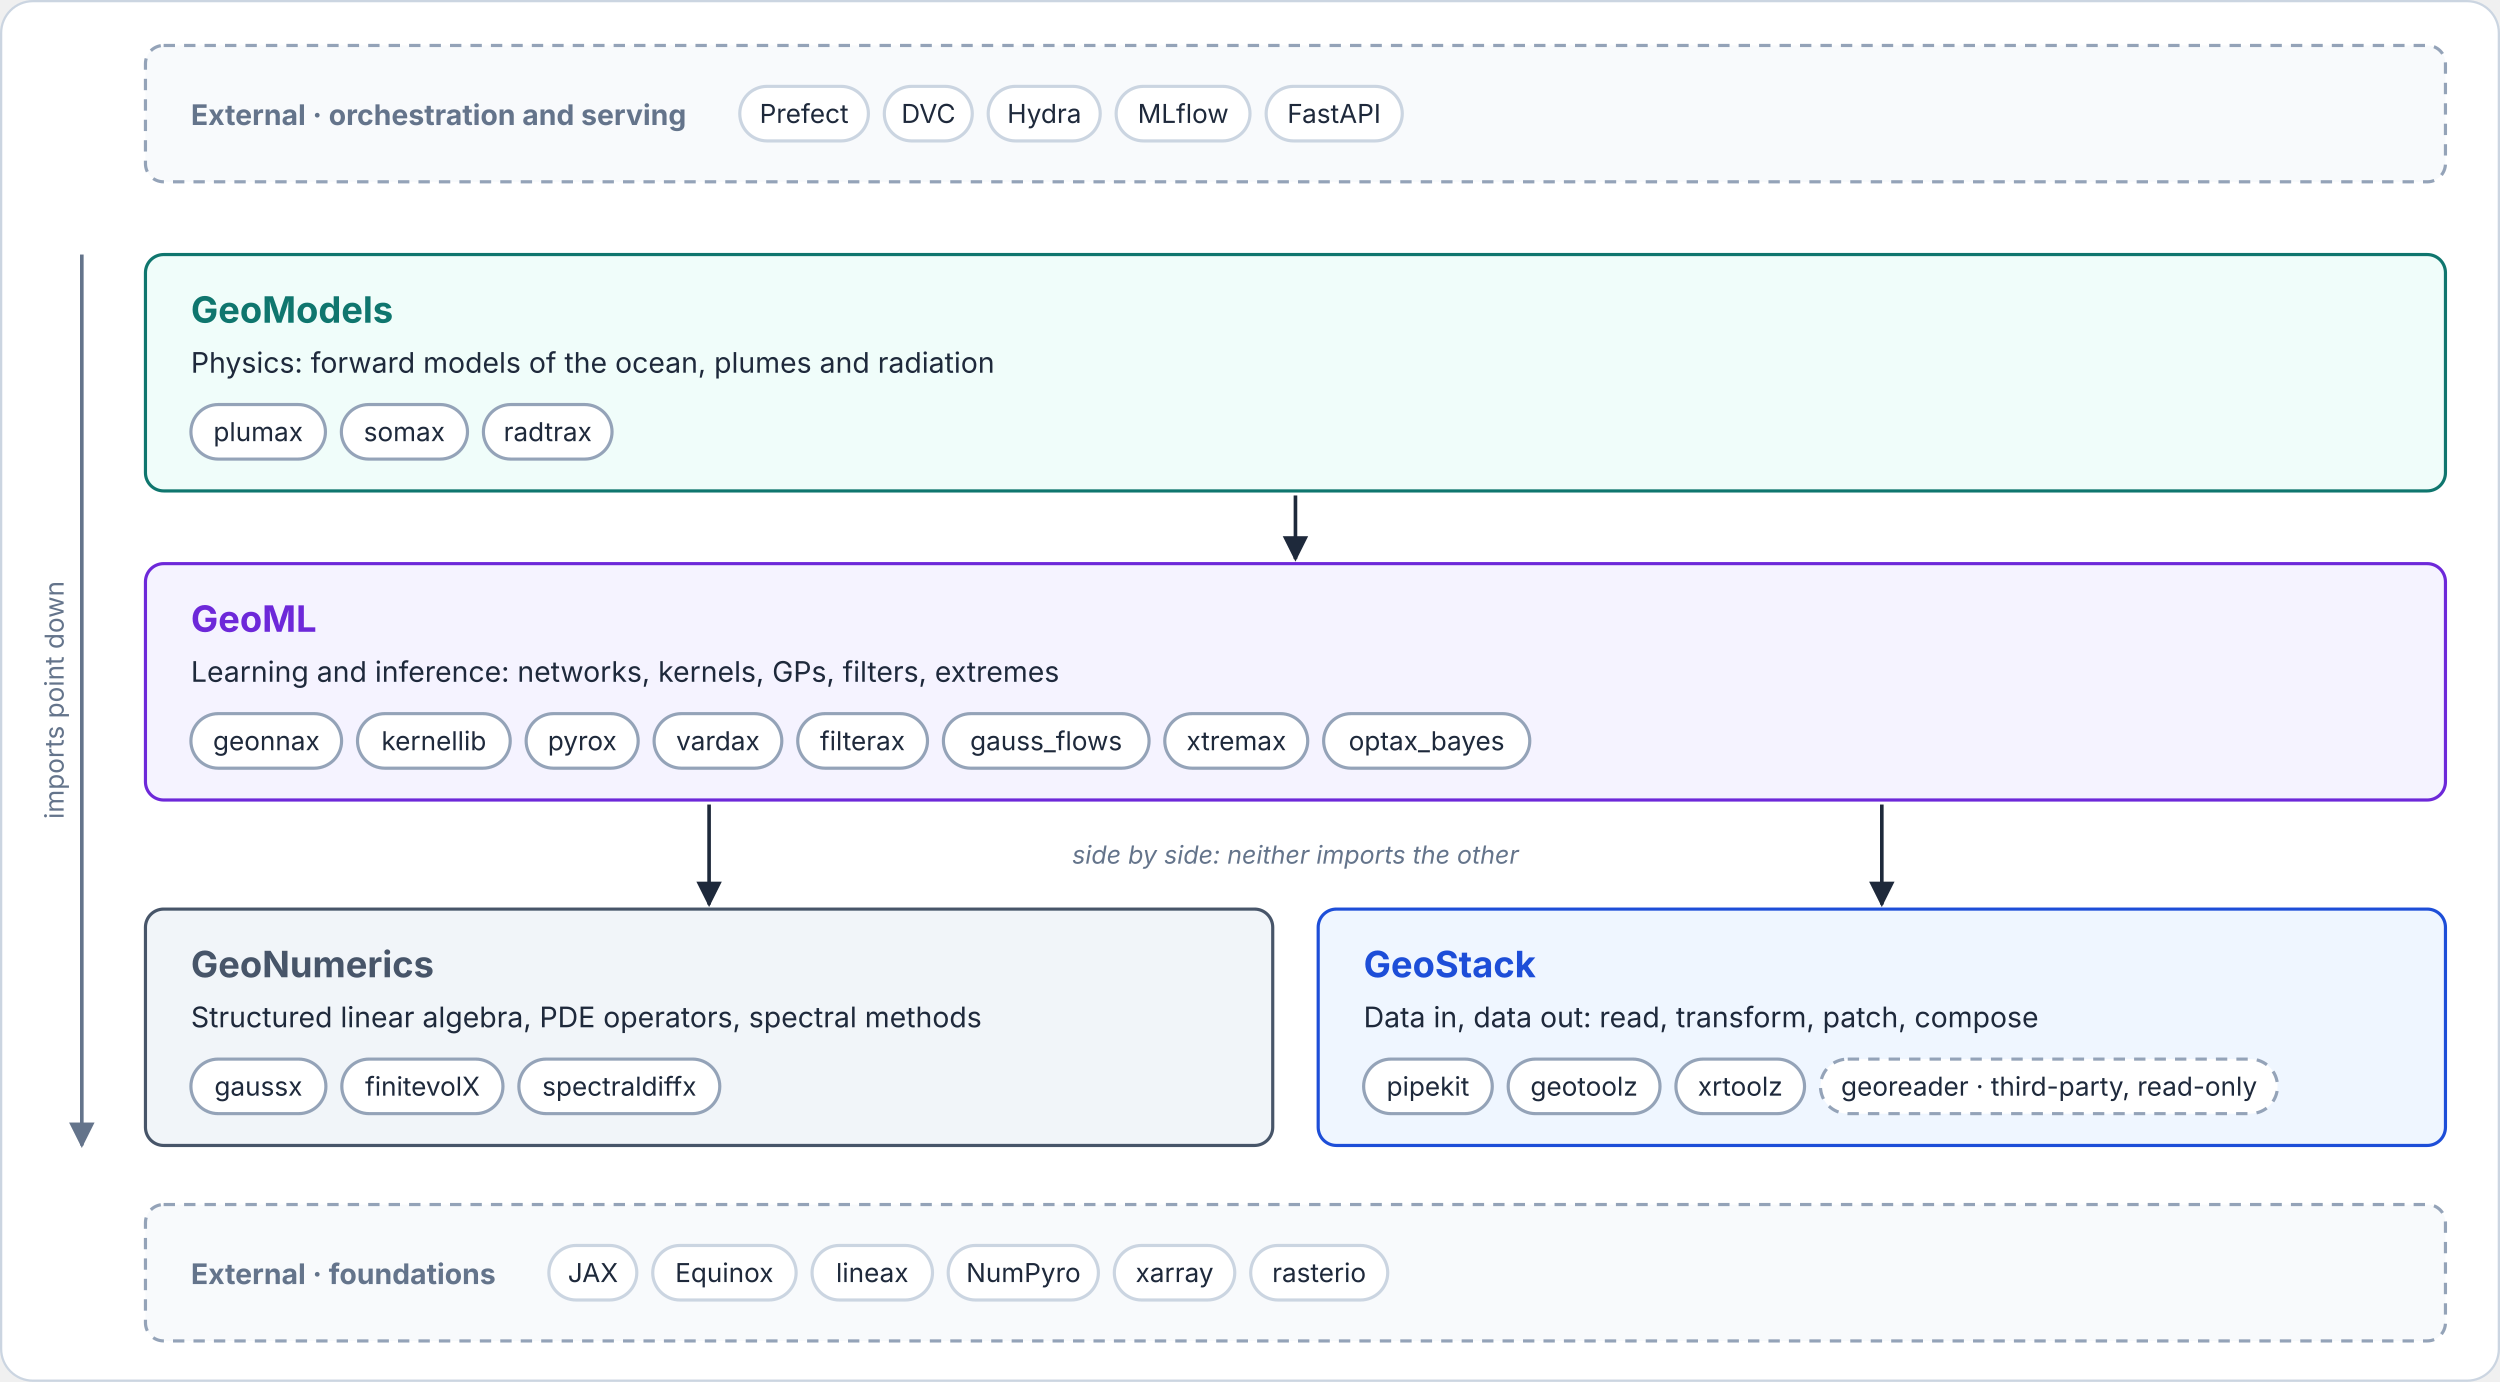
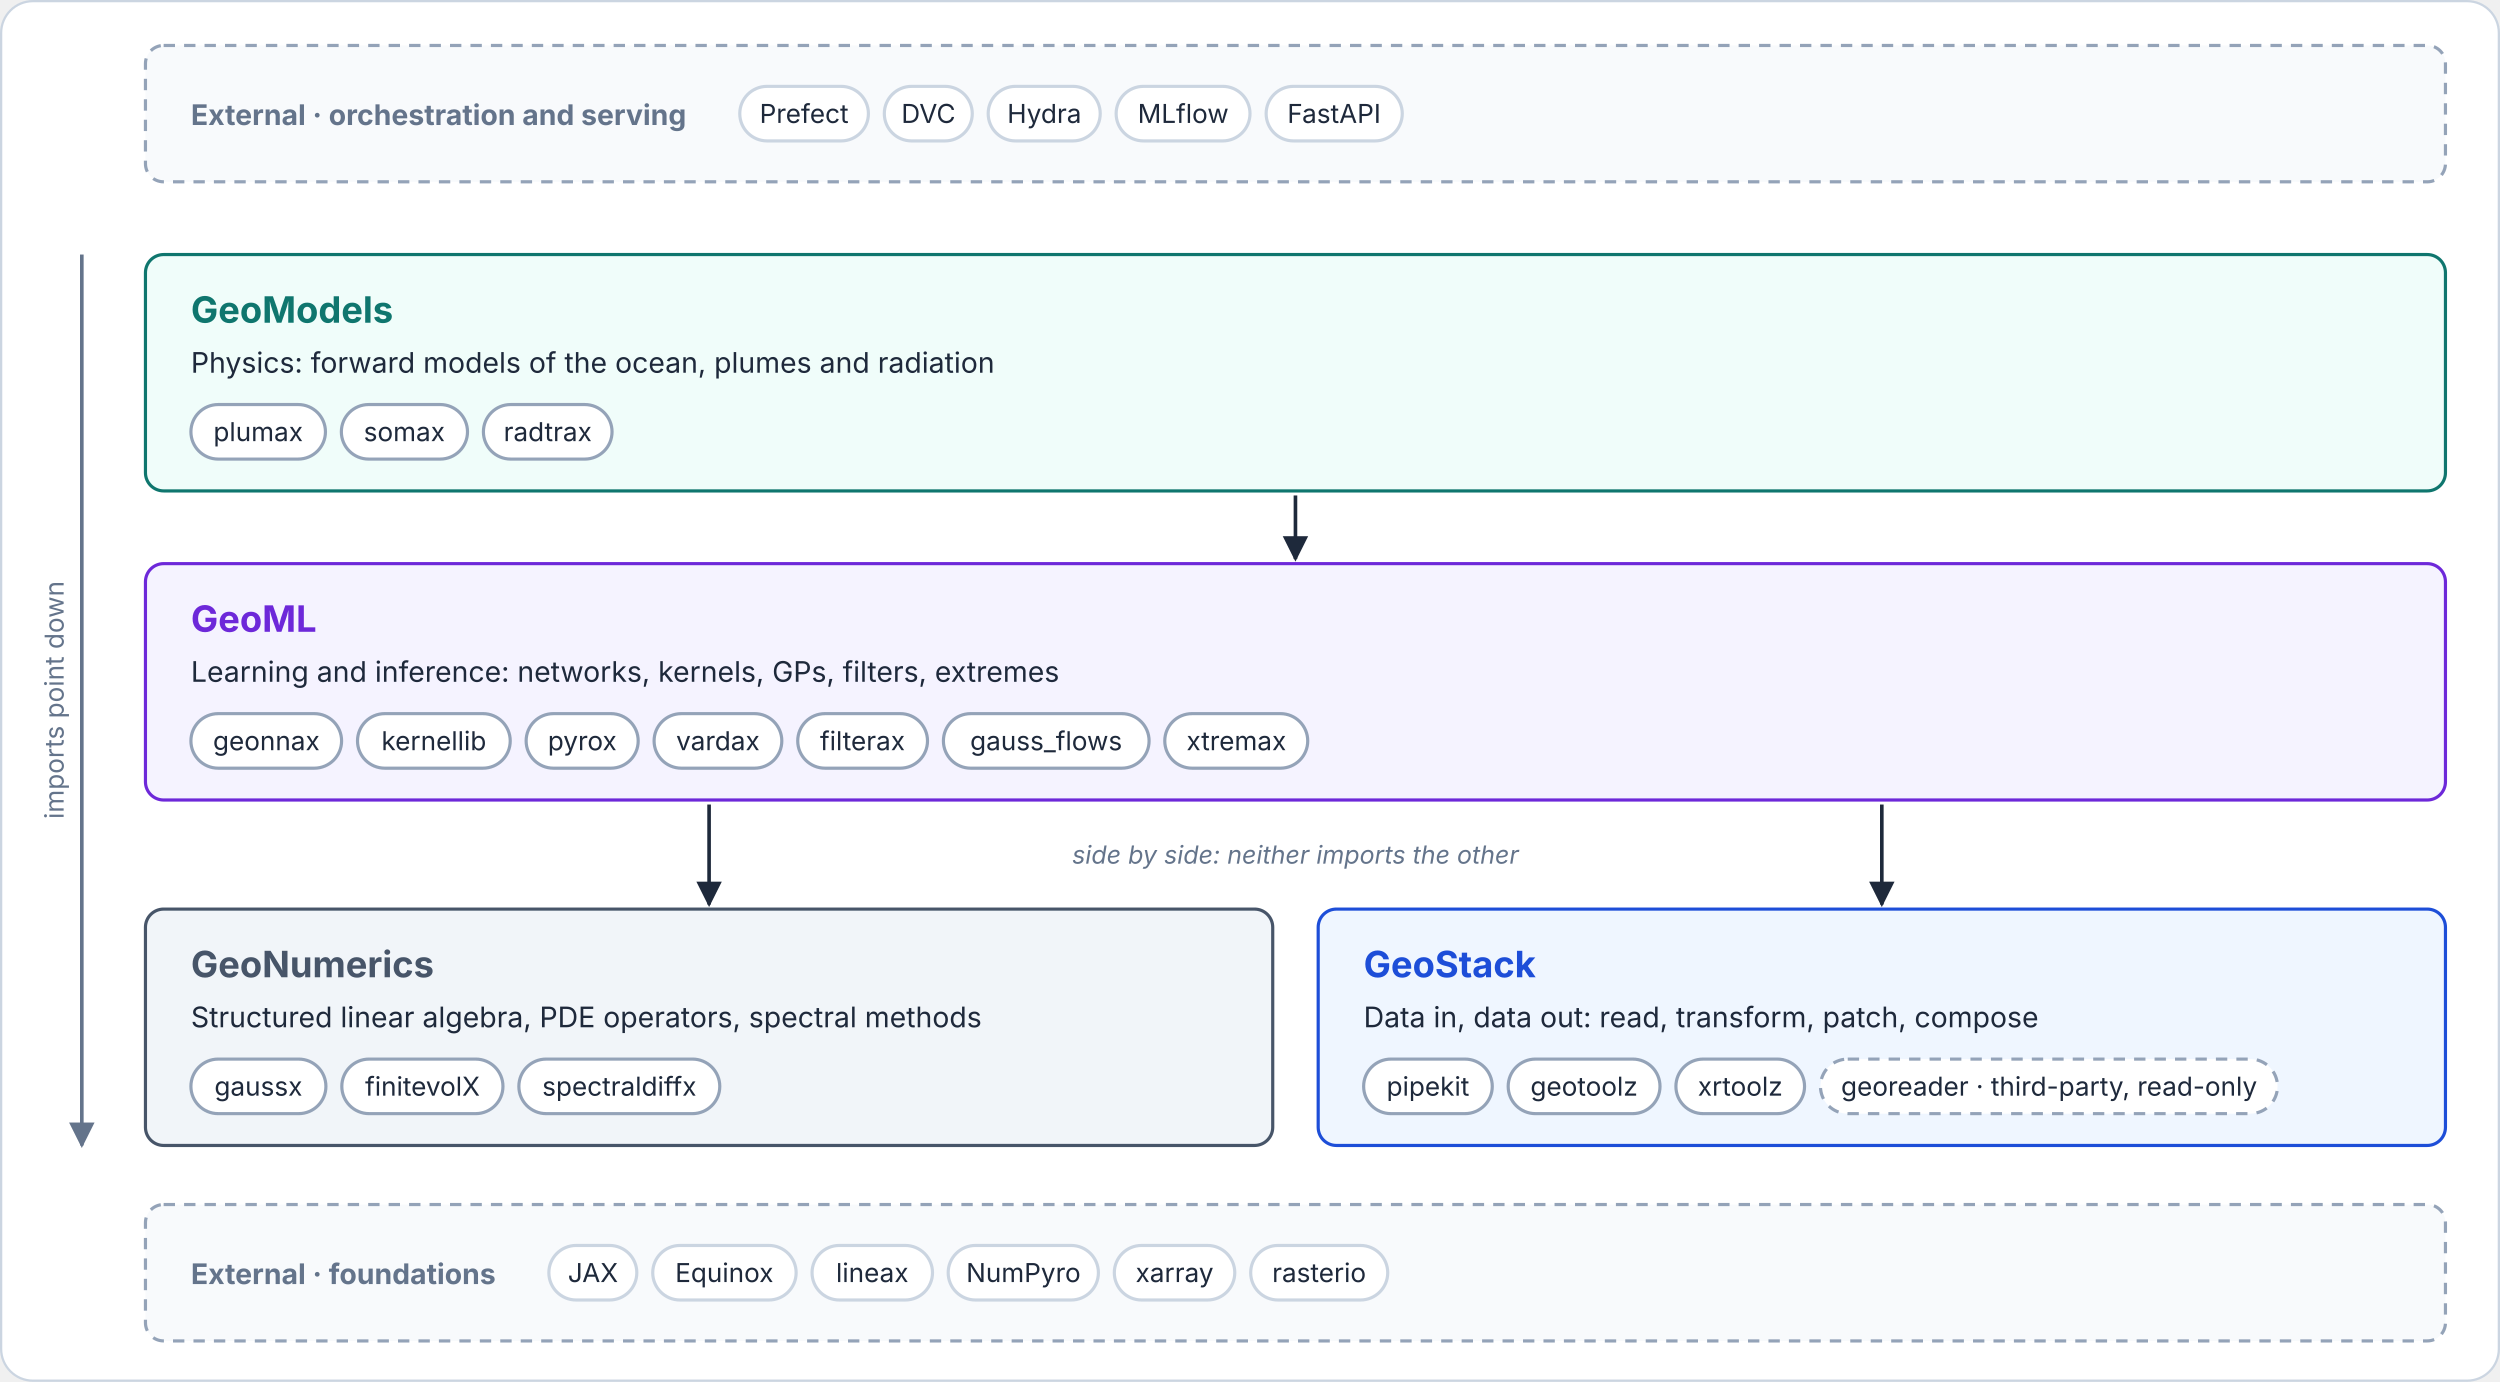
<svg xmlns="http://www.w3.org/2000/svg" viewBox="0 0 1100 608" width="1100" height="608" role="img" aria-label="The stack in four owned layers between external foundations and external orchestration: GeoStack (data) and GeoNumerics (numerics) side by side at the bottom, GeoML (learning) on both, GeoModels (physics) on top. Imports point down; GeoStack and GeoNumerics never import each other." font-family="Inter, 'Helvetica Neue', Arial, 'DejaVu Sans', sans-serif">
  <defs>
    <marker id="m1e293b" viewBox="0 0 10 10" refX="9" refY="5" markerWidth="7" markerHeight="7" orient="auto-start-reverse">
      <path d="M0,0 L10,5 L0,10 z" fill="#1e293b" />
    </marker>
    <marker id="m64748b" viewBox="0 0 10 10" refX="9" refY="5" markerWidth="7" markerHeight="7" orient="auto-start-reverse">
      <path d="M0,0 L10,5 L0,10 z" fill="#64748b" />
    </marker>
  </defs>
  <rect x="0.5" y="0.5" width="1099" height="607" rx="14" fill="#ffffff" stroke="#cbd5e1" />
  <rect x="64.0" y="20.0" width="1012.0" height="60.0" rx="8" fill="#f8fafc" stroke="#94a3b8" stroke-width="1.4" stroke-dasharray="5 4" />
  <text x="84.0" y="55.0" font-size="12.5" fill="#64748b" text-anchor="start" font-weight="700">External · orchestration and serving</text>
  <rect x="325.5" y="38.0" width="56.6" height="24.0" rx="12.0" fill="#ffffff" stroke="#cbd5e1" stroke-width="1.4" />
  <text x="353.8" y="54.1" font-size="11.5" fill="#1e293b" text-anchor="middle" font-weight="400">Prefect</text>
  <rect x="389.1" y="38.0" width="38.7" height="24.0" rx="12.0" fill="#ffffff" stroke="#cbd5e1" stroke-width="1.4" />
  <text x="408.5" y="54.1" font-size="11.5" fill="#1e293b" text-anchor="middle" font-weight="400">DVC</text>
  <rect x="434.8" y="38.0" width="49.3" height="24.0" rx="12.0" fill="#ffffff" stroke="#cbd5e1" stroke-width="1.4" />
  <text x="459.5" y="54.1" font-size="11.5" fill="#1e293b" text-anchor="middle" font-weight="400">Hydra</text>
  <rect x="491.1" y="38.0" width="58.9" height="24.0" rx="12.0" fill="#ffffff" stroke="#cbd5e1" stroke-width="1.4" />
  <text x="520.6" y="54.1" font-size="11.5" fill="#1e293b" text-anchor="middle" font-weight="400">MLflow</text>
  <rect x="557.1" y="38.0" width="59.9" height="24.0" rx="12.0" fill="#ffffff" stroke="#cbd5e1" stroke-width="1.4" />
  <text x="587.0" y="54.1" font-size="11.5" fill="#1e293b" text-anchor="middle" font-weight="400">FastAPI</text>
  <rect x="64.0" y="112.0" width="1012.0" height="104.0" rx="8" fill="#f0fdfa" stroke="#0f766e" stroke-width="1.4" />
  <text x="84.0" y="142.0" font-size="16" fill="#0f766e" text-anchor="start" font-weight="700">GeoModels</text>
  <text x="84.0" y="164.0" font-size="12.5" fill="#1e293b" text-anchor="start" font-weight="400">Physics: forward models of the ocean, plumes and radiation</text>
  <rect x="84.0" y="178.0" width="59.2" height="24.0" rx="12.0" fill="#ffffff" stroke="#94a3b8" stroke-width="1.4" />
  <text x="113.6" y="194.1" font-size="11.5" fill="#1e293b" text-anchor="middle" font-weight="400">plumax</text>
  <rect x="150.2" y="178.0" width="55.5" height="24.0" rx="12.0" fill="#ffffff" stroke="#94a3b8" stroke-width="1.4" />
  <text x="177.9" y="194.1" font-size="11.5" fill="#1e293b" text-anchor="middle" font-weight="400">somax</text>
  <rect x="212.7" y="178.0" width="56.6" height="24.0" rx="12.0" fill="#ffffff" stroke="#94a3b8" stroke-width="1.4" />
  <text x="241.0" y="194.1" font-size="11.5" fill="#1e293b" text-anchor="middle" font-weight="400">radtrax</text>
  <rect x="64.0" y="248.0" width="1012.0" height="104.0" rx="8" fill="#f5f3ff" stroke="#6d28d9" stroke-width="1.4" />
  <text x="84.0" y="278.0" font-size="16" fill="#6d28d9" text-anchor="start" font-weight="700">GeoML</text>
  <text x="84.0" y="300.0" font-size="12.5" fill="#1e293b" text-anchor="start" font-weight="400">Learning and inference: networks, kernels, GPs, filters, extremes</text>
  <rect x="84.0" y="314.0" width="66.3" height="24.0" rx="12.0" fill="#ffffff" stroke="#94a3b8" stroke-width="1.4" />
  <text x="117.2" y="330.1" font-size="11.5" fill="#1e293b" text-anchor="middle" font-weight="400">geonnax</text>
  <rect x="157.3" y="314.0" width="67.2" height="24.0" rx="12.0" fill="#ffffff" stroke="#94a3b8" stroke-width="1.4" />
  <text x="190.9" y="330.1" font-size="11.5" fill="#1e293b" text-anchor="middle" font-weight="400">kernellib</text>
  <rect x="231.5" y="314.0" width="49.3" height="24.0" rx="12.0" fill="#ffffff" stroke="#94a3b8" stroke-width="1.4" />
  <text x="256.2" y="330.1" font-size="11.5" fill="#1e293b" text-anchor="middle" font-weight="400">pyrox</text>
  <rect x="287.8" y="314.0" width="56.2" height="24.0" rx="12.0" fill="#ffffff" stroke="#94a3b8" stroke-width="1.4" />
  <text x="315.9" y="330.1" font-size="11.5" fill="#1e293b" text-anchor="middle" font-weight="400">vardax</text>
  <rect x="351.0" y="314.0" width="57.1" height="24.0" rx="12.0" fill="#ffffff" stroke="#94a3b8" stroke-width="1.4" />
  <text x="379.5" y="330.1" font-size="11.5" fill="#1e293b" text-anchor="middle" font-weight="400">filterax</text>
  <rect x="415.1" y="314.0" width="90.5" height="24.0" rx="12.0" fill="#ffffff" stroke="#94a3b8" stroke-width="1.4" />
  <text x="460.3" y="330.1" font-size="11.5" fill="#1e293b" text-anchor="middle" font-weight="400">gauss_flows</text>
  <rect x="512.5" y="314.0" width="62.9" height="24.0" rx="12.0" fill="#ffffff" stroke="#94a3b8" stroke-width="1.4" />
  <text x="544.0" y="330.1" font-size="11.5" fill="#1e293b" text-anchor="middle" font-weight="400">xtremax</text>
-   <rect x="582.4" y="314.0" width="90.7" height="24.0" rx="12.0" fill="#ffffff" stroke="#94a3b8" stroke-width="1.4" />
-   <text x="627.7" y="330.1" font-size="11.5" fill="#1e293b" text-anchor="middle" font-weight="400">optax_bayes</text>
  <rect x="64.0" y="400.0" width="496.0" height="104.0" rx="8" fill="#f1f5f9" stroke="#475569" stroke-width="1.4" />
  <text x="84.0" y="430.0" font-size="16" fill="#475569" text-anchor="start" font-weight="700">GeoNumerics</text>
  <text x="84.0" y="452.0" font-size="12.5" fill="#1e293b" text-anchor="start" font-weight="400">Structured linear algebra, PDE operators, spectral methods</text>
  <rect x="84.0" y="466.0" width="59.4" height="24.0" rx="12.0" fill="#ffffff" stroke="#94a3b8" stroke-width="1.4" />
  <text x="113.7" y="482.1" font-size="11.5" fill="#1e293b" text-anchor="middle" font-weight="400">gaussx</text>
  <rect x="150.4" y="466.0" width="70.9" height="24.0" rx="12.0" fill="#ffffff" stroke="#94a3b8" stroke-width="1.4" />
  <text x="185.9" y="482.1" font-size="11.5" fill="#1e293b" text-anchor="middle" font-weight="400">finitevolX</text>
  <rect x="228.3" y="466.0" width="88.4" height="24.0" rx="12.0" fill="#ffffff" stroke="#94a3b8" stroke-width="1.4" />
  <text x="272.5" y="482.1" font-size="11.5" fill="#1e293b" text-anchor="middle" font-weight="400">spectraldiffx</text>
  <rect x="580.0" y="400.0" width="496.0" height="104.0" rx="8" fill="#eff6ff" stroke="#1d4ed8" stroke-width="1.4" />
  <text x="600.0" y="430.0" font-size="16" fill="#1d4ed8" text-anchor="start" font-weight="700">GeoStack</text>
  <text x="600.0" y="452.0" font-size="12.5" fill="#1e293b" text-anchor="start" font-weight="400">Data in, data out: read, transform, patch, compose</text>
  <rect x="600.0" y="466.0" width="56.6" height="24.0" rx="12.0" fill="#ffffff" stroke="#94a3b8" stroke-width="1.4" />
  <text x="628.3" y="482.1" font-size="11.5" fill="#1e293b" text-anchor="middle" font-weight="400">pipekit</text>
  <rect x="663.6" y="466.0" width="66.8" height="24.0" rx="12.0" fill="#ffffff" stroke="#94a3b8" stroke-width="1.4" />
  <text x="697.0" y="482.1" font-size="11.5" fill="#1e293b" text-anchor="middle" font-weight="400">geotoolz</text>
  <rect x="737.4" y="466.0" width="56.6" height="24.0" rx="12.0" fill="#ffffff" stroke="#94a3b8" stroke-width="1.4" />
  <text x="765.7" y="482.1" font-size="11.5" fill="#1e293b" text-anchor="middle" font-weight="400">xrtoolz</text>
  <rect x="801.0" y="466.0" width="201.1" height="24.0" rx="12.0" fill="#ffffff" stroke="#94a3b8" stroke-width="1.4" stroke-dasharray="5 4" />
  <text x="901.6" y="482.1" font-size="11.5" fill="#1e293b" text-anchor="middle" font-weight="400">georeader · third-party, read-only</text>
  <rect x="64.0" y="530.0" width="1012.0" height="60.0" rx="8" fill="#f8fafc" stroke="#94a3b8" stroke-width="1.4" stroke-dasharray="5 4" />
  <text x="84.0" y="565.0" font-size="12.5" fill="#64748b" text-anchor="start" font-weight="700">External · foundations</text>
  <rect x="241.5" y="548.0" width="38.7" height="24.0" rx="12.0" fill="#ffffff" stroke="#cbd5e1" stroke-width="1.4" />
  <text x="260.9" y="564.1" font-size="11.5" fill="#1e293b" text-anchor="middle" font-weight="400">JAX</text>
  <rect x="287.2" y="548.0" width="63.1" height="24.0" rx="12.0" fill="#ffffff" stroke="#cbd5e1" stroke-width="1.4" />
  <text x="318.7" y="564.1" font-size="11.5" fill="#1e293b" text-anchor="middle" font-weight="400">Equinox</text>
  <rect x="357.3" y="548.0" width="53.0" height="24.0" rx="12.0" fill="#ffffff" stroke="#cbd5e1" stroke-width="1.4" />
  <text x="383.8" y="564.1" font-size="11.5" fill="#1e293b" text-anchor="middle" font-weight="400">lineax</text>
  <rect x="417.2" y="548.0" width="66.1" height="24.0" rx="12.0" fill="#ffffff" stroke="#cbd5e1" stroke-width="1.4" />
  <text x="450.3" y="564.1" font-size="11.5" fill="#1e293b" text-anchor="middle" font-weight="400">NumPyro</text>
  <rect x="490.3" y="548.0" width="53.0" height="24.0" rx="12.0" fill="#ffffff" stroke="#cbd5e1" stroke-width="1.4" />
  <text x="516.8" y="564.1" font-size="11.5" fill="#1e293b" text-anchor="middle" font-weight="400">xarray</text>
  <rect x="550.3" y="548.0" width="60.3" height="24.0" rx="12.0" fill="#ffffff" stroke="#cbd5e1" stroke-width="1.4" />
  <text x="580.4" y="564.1" font-size="11.5" fill="#1e293b" text-anchor="middle" font-weight="400">rasterio</text>
  <path d="M570.0,218.0 L570.0,246.0" fill="none" stroke="#1e293b" stroke-width="1.6" stroke-linejoin="round" marker-end="url(#m1e293b)" />
  <path d="M312.0,354.0 L312.0,398.0" fill="none" stroke="#1e293b" stroke-width="1.6" stroke-linejoin="round" marker-end="url(#m1e293b)" />
  <path d="M828.0,354.0 L828.0,398.0" fill="none" stroke="#1e293b" stroke-width="1.6" stroke-linejoin="round" marker-end="url(#m1e293b)" />
  <text x="570.0" y="380.0" font-size="11" fill="#64748b" text-anchor="middle" font-weight="400" font-style="italic">side by side: neither imports the other</text>
  <path d="M36.0,112.0 L36.0,504.0" fill="none" stroke="#64748b" stroke-width="1.6" stroke-linejoin="round" marker-end="url(#m64748b)" />
  <text transform="rotate(-90 28 308)" x="28.0" y="308.0" font-size="11.5" fill="#64748b" text-anchor="middle" font-weight="400">imports point down</text>
</svg>
